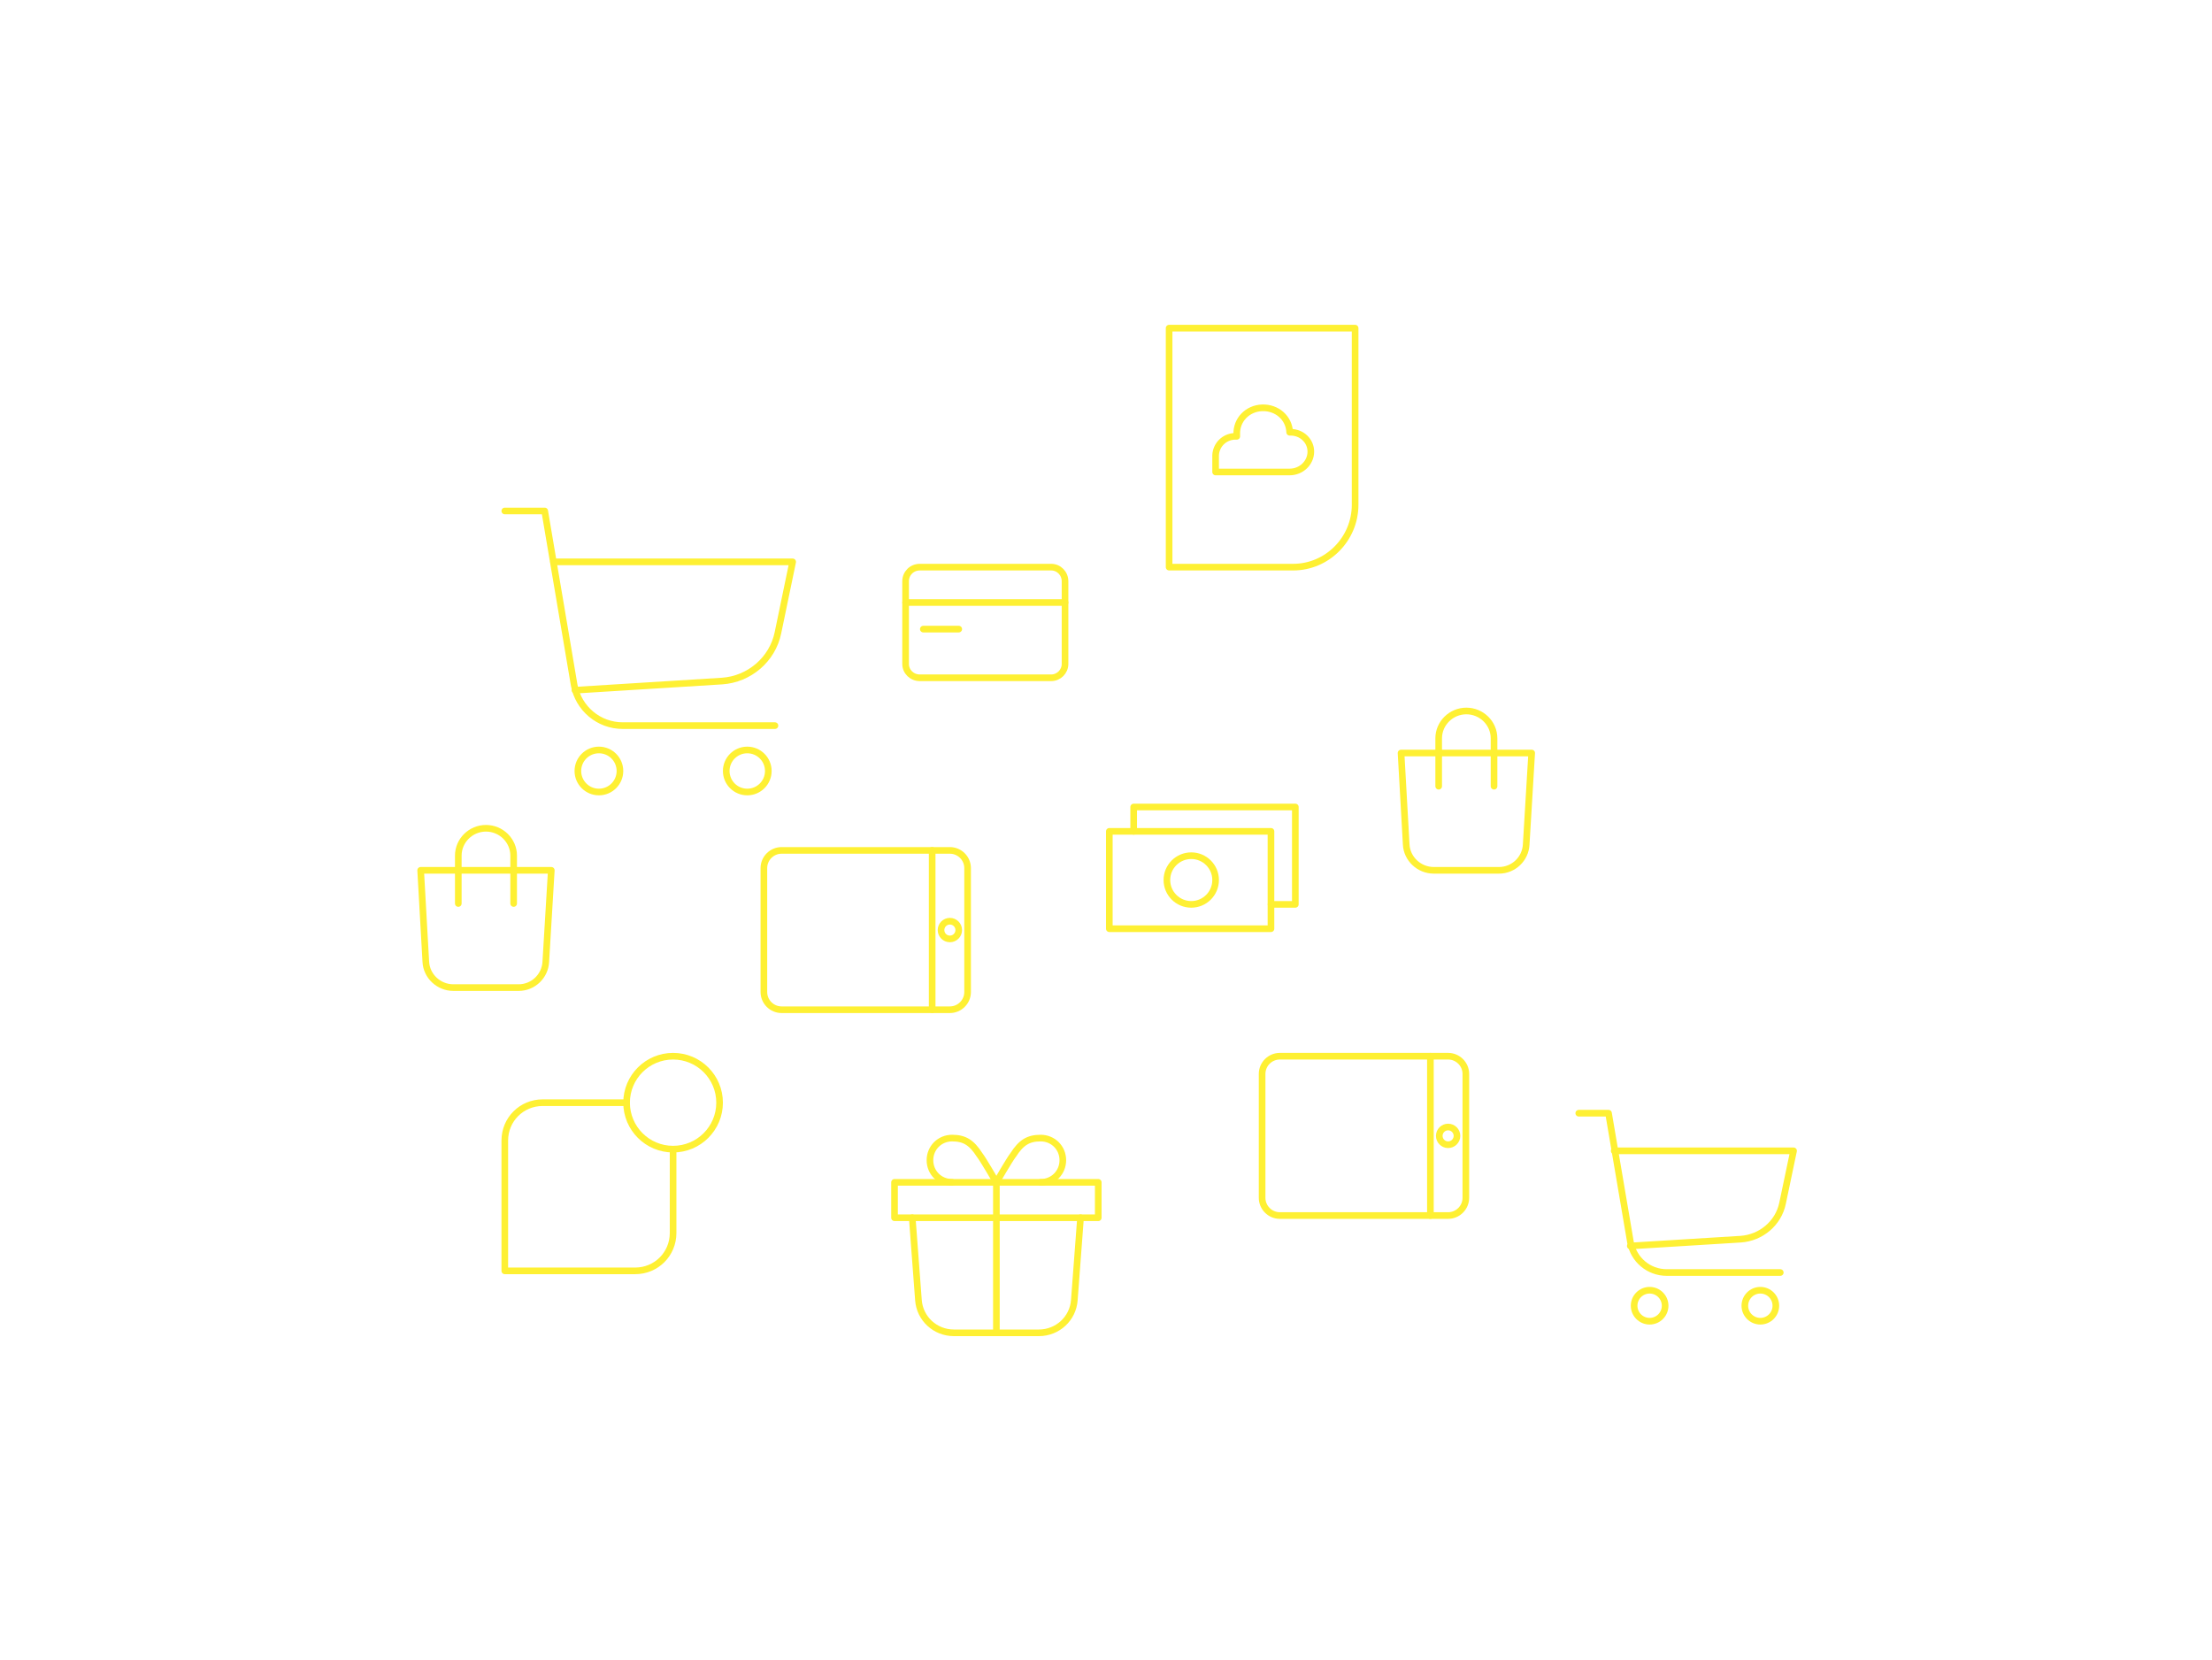
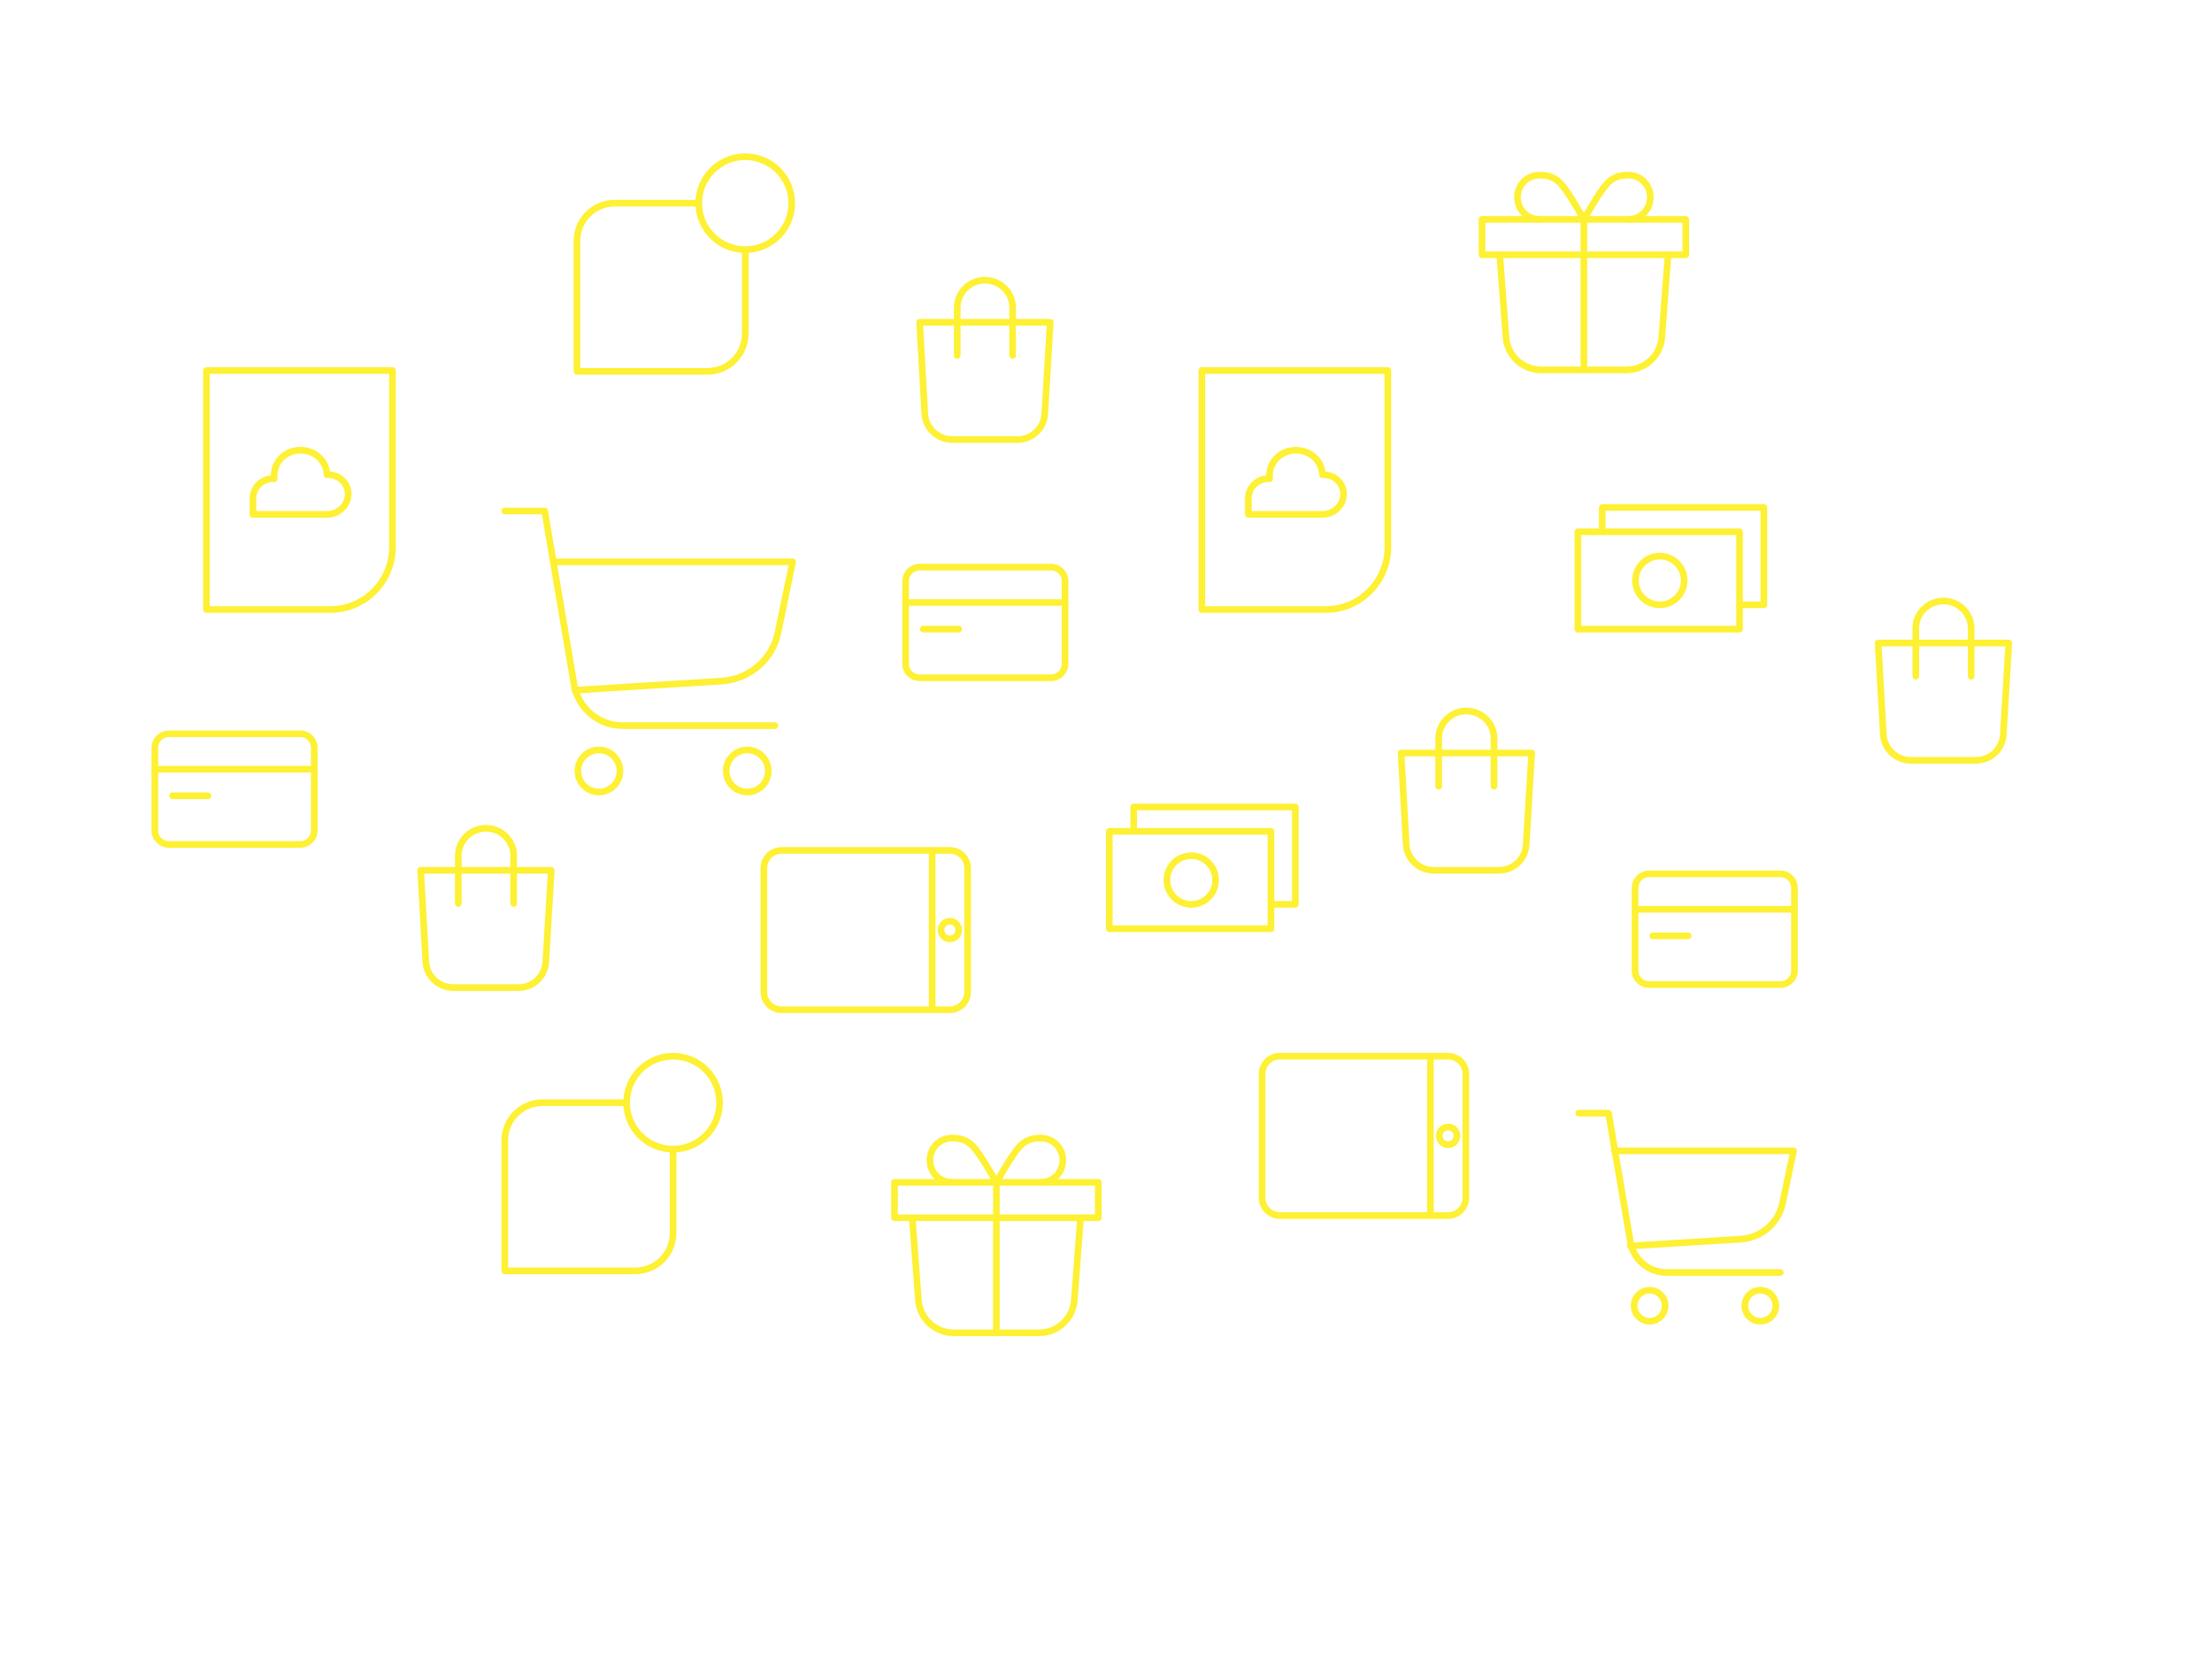
<svg xmlns="http://www.w3.org/2000/svg" width="1200px" height="900px" viewBox="0 0 1200 900" version="1.1">
  <g id="devices" stroke="none" stroke-width="1" fill="none" fill-rule="evenodd" stroke-linecap="round" stroke-linejoin="round">
-     <g id="Group-2" transform="translate(227, 178)" stroke="#FEF033" stroke-width="3.6">
-       <g id="Tablet" transform="translate(187.401, 283.304)">
+     <g id="Group-2" transform="translate(84, 85)" stroke="#FEF033" stroke-width="3.6">
+       <g id="Tablet" transform="translate(330.401, 376.304)">
        <path d="M9.61,0 L100.908,0 C106.194,0 110.519,4.322 110.519,9.604 L110.519,76.828 C110.519,82.11 106.194,86.432 100.908,86.432 L9.61,86.432 C4.325,86.432 0,82.11 0,76.828 L0,9.604 C0,4.322 4.325,0 9.61,0 Z" id="Path" />
        <ellipse id="Oval" cx="100.908" cy="43.216" rx="4.805" ry="4.802" />
        <path d="M91.298,0 L91.298,86.432" id="Path" />
      </g>
-       <g id="Tablet-Copy" transform="translate(457.6908, 394.9449)">
+       <g id="Tablet-Copy" transform="translate(600.6908, 487.9449)">
        <path d="M9.61,0 L100.908,0 C106.194,0 110.519,4.322 110.519,9.604 L110.519,76.828 C110.519,82.11 106.194,86.432 100.908,86.432 L9.61,86.432 C4.325,86.432 0,82.11 0,76.828 L0,9.604 C0,4.322 4.325,0 9.61,0 Z" id="Path" />
        <ellipse id="Oval" cx="100.908" cy="43.216" rx="4.805" ry="4.802" />
        <path d="M91.298,0 L91.298,86.432" id="Path" />
      </g>
-       <g id="Shopping-Cart" transform="translate(46.85024, 98.43612)">
+       <g id="Shopping-Cart" transform="translate(189.8502, 191.4361)">
        <path d="M146.557,117.183 L63.952,117.183 C50.962,117.183 39.97,107.868 37.639,95.226 L21.65,0.741 L0,0.741" id="Path" />
        <path d="M26.428,28.351 L156.167,28.351 L148.184,66.811 C145.19,81.399 132.548,92.008 117.911,93.003 L38.072,97.976" id="Path" />
        <ellipse id="Oval" cx="51.055" cy="141.792" rx="11.412" ry="11.404" />
        <ellipse id="Oval" cx="131.541" cy="141.792" rx="11.412" ry="11.404" />
      </g>
-       <g id="Shopping-Cart-Copy" transform="translate(629.475, 424.9559)">
+       <g id="Shopping-Cart-Copy" transform="translate(772.475, 517.9559)">
        <path d="M109.317,87.337 L47.702,87.337 C38.013,87.337 29.814,80.422 28.075,71.038 L16.149,0.905 L0,0.905" id="Path" />
        <path d="M19.221,21.312 L116.525,21.312 L110.537,49.826 C108.292,60.641 98.811,68.507 87.833,69.244 L27.953,72.931" id="Path" />
        <ellipse id="Oval" cx="38.441" cy="105.343" rx="8.409" ry="8.403" />
        <ellipse id="Oval" cx="98.506" cy="105.343" rx="8.409" ry="8.403" />
      </g>
-       <g id="Money---Alt" transform="translate(374.8019, 260.4956)">
+       <g id="Money---Alt" transform="translate(517.8019, 353.4956)">
        <rect id="Rectangle" x="0" y="12.474" width="87.694" height="52.819" />
        <polyline id="Path" points="13.214 12.474 13.214 -0.731 100.908 -0.731 100.908 52.089 87.754 52.089" />
        <ellipse id="Oval" cx="44.448" cy="38.884" rx="13.214" ry="13.205" />
      </g>
-       <g id="Gift" transform="translate(258.277, 439.3612)">
+       <g id="Money---Alt-Copy" transform="translate(772, 191)">
+         <rect id="Rectangle" x="0" y="12.474" width="87.694" height="52.819" />
+         <polyline id="Path" points="13.214 12.474 13.214 -0.731 100.908 -0.731 100.908 52.089 87.754 52.089" />
+         <ellipse id="Oval" cx="44.448" cy="38.884" rx="13.214" ry="13.205" />
+       </g>
+       <g id="Gift" transform="translate(401.277, 532.3612)">
        <rect id="Rectangle" x="0" y="24.009" width="110.519" height="19.207" />
        <path d="M100.908,43.216 L97.545,87.872 C96.824,97.956 88.415,105.639 78.324,105.639 L32.195,105.639 C22.104,105.639 13.695,97.956 12.974,87.872 L9.61,43.216" id="Path" />
        <path d="M55.259,24.009 L55.259,105.639" id="Path" />
        <path d="M31.233,24.009 C24.506,24.009 19.221,18.727 19.221,12.004 C19.221,5.282 24.506,0 31.233,0 C37.961,0 41.805,2.401 46.129,9.123 C48.052,11.524 55.259,24.009 55.259,24.009" id="Path" />
        <path d="M79.285,24.009 C86.012,24.009 91.298,18.727 91.298,12.004 C91.298,5.282 86.012,0 79.285,0 C72.558,0 68.714,2.401 64.389,9.123 C62.467,11.524 55.259,24.009 55.259,24.009" id="Path" />
      </g>
-       <g id="File---Cloud" transform="translate(407.2367, 0)">
+       <g id="Gift-Copy" transform="translate(720, 10)">
+         <rect id="Rectangle" x="0" y="24.009" width="110.519" height="19.207" />
+         <path d="M100.908,43.216 L97.545,87.872 C96.824,97.956 88.415,105.639 78.324,105.639 L32.195,105.639 C22.104,105.639 13.695,97.956 12.974,87.872 L9.61,43.216" id="Path" />
+         <path d="M55.259,24.009 L55.259,105.639" id="Path" />
+         <path d="M31.233,24.009 C24.506,24.009 19.221,18.727 19.221,12.004 C19.221,5.282 24.506,0 31.233,0 C37.961,0 41.805,2.401 46.129,9.123 C48.052,11.524 55.259,24.009 55.259,24.009" id="Path" />
+         <path d="M79.285,24.009 C86.012,24.009 91.298,18.727 91.298,12.004 C91.298,5.282 86.012,0 79.285,0 C72.558,0 68.714,2.401 64.389,9.123 C62.467,11.524 55.259,24.009 55.259,24.009" id="Path" />
+       </g>
+       <g id="File---Cloud" transform="translate(568, 116)">
        <path d="M0,0 L100.908,0 L100.908,0 L100.908,95.826 C100.908,114.428 85.772,129.648 67.272,129.648 L0,129.648 L0,129.648 L0,0 L0,0 Z" id="Path" />
        <path d="M65.403,56.484 L65.403,56.484 C65.116,48.75 58.516,42.949 50.481,43.225 C42.446,43.502 36.419,49.855 36.706,57.589 L36.706,57.589 L36.706,58.693 L35.558,58.693 C29.819,58.97 25.514,63.389 25.227,68.913 L25.227,78.029 L65.403,78.029 C71.717,78.029 76.882,73.057 76.882,66.98 C76.882,61.179 72.004,56.484 65.977,56.484 C65.69,56.484 65.69,56.484 65.403,56.484 Z" id="Cloud" />
      </g>
-       <g id="Credit-Card" transform="translate(264.2834, 129.5954)">
+       <g id="File---Cloud-Copy" transform="translate(28, 116)">
+         <path d="M0,0 L100.908,0 L100.908,0 L100.908,95.826 C100.908,114.428 85.772,129.648 67.272,129.648 L0,129.648 L0,129.648 L0,0 L0,0 Z" id="Path" />
+         <path d="M65.403,56.484 L65.403,56.484 C65.116,48.75 58.516,42.949 50.481,43.225 C42.446,43.502 36.419,49.855 36.706,57.589 L36.706,57.589 L36.706,58.693 L35.558,58.693 C29.819,58.97 25.514,63.389 25.227,68.913 L25.227,78.029 L65.403,78.029 C71.717,78.029 76.882,73.057 76.882,66.98 C76.882,61.179 72.004,56.484 65.977,56.484 C65.69,56.484 65.69,56.484 65.403,56.484 Z" id="Cloud" />
+       </g>
+       <g id="Credit-Card" transform="translate(407.2834, 222.5954)">
        <path d="M7.709,0.052 L78.972,0.052 C83.108,0.052 86.493,3.428 86.493,7.743 L86.493,52.571 C86.493,56.698 83.108,60.074 78.972,60.074 L7.709,60.074 C3.384,60.074 0,56.698 0,52.571 L0,7.743 C0,3.428 3.384,0.052 7.709,0.052 Z" id="Path" />
        <path d="M0,19.259 L86.493,19.259" id="Path" />
        <path d="M9.61,33.665 L28.831,33.665" id="Path" />
      </g>
-       <g id="Notification" transform="translate(46.85024, 394.9449)">
+       <g id="Credit-Card-Copy" transform="translate(803, 389)">
+         <path d="M7.709,0.052 L78.972,0.052 C83.108,0.052 86.493,3.428 86.493,7.743 L86.493,52.571 C86.493,56.698 83.108,60.074 78.972,60.074 L7.709,60.074 C3.384,60.074 0,56.698 0,52.571 L0,7.743 C0,3.428 3.384,0.052 7.709,0.052 Z" id="Path" />
+         <path d="M0,19.259 L86.493,19.259" id="Path" />
+         <path d="M9.61,33.665 L28.831,33.665" id="Path" />
+       </g>
+       <g id="Credit-Card-Copy-2" transform="translate(0, 313)">
+         <path d="M7.709,0.052 L78.972,0.052 C83.108,0.052 86.493,3.428 86.493,7.743 L86.493,52.571 C86.493,56.698 83.108,60.074 78.972,60.074 L7.709,60.074 C3.384,60.074 0,56.698 0,52.571 L0,7.743 C0,3.428 3.384,0.052 7.709,0.052 Z" id="Path" />
+         <path d="M0,19.259 L86.493,19.259" id="Path" />
+         <path d="M9.61,33.665 L28.831,33.665" id="Path" />
+       </g>
+       <g id="Notification" transform="translate(189.8502, 487.9449)">
        <path d="M91.298,50.552 L91.298,95.915 C91.298,107.319 82.168,116.443 70.756,116.443 L0,116.443 L0,45.737 C0,34.333 9.13,25.209 20.542,25.209 L20.542,25.209 L65.937,25.209" id="Path" />
        <ellipse id="Oval" cx="91.298" cy="25.209" rx="25.227" ry="25.209" />
      </g>
-       <g id="Shopping-Bag" transform="translate(0.31338, 271.2996)">
+       <g id="Notification-Copy" transform="translate(229, 0)">
+         <path d="M91.298,50.552 L91.298,95.915 C91.298,107.319 82.168,116.443 70.756,116.443 L0,116.443 L0,45.737 C0,34.333 9.13,25.209 20.542,25.209 L20.542,25.209 L65.937,25.209" id="Path" />
+         <ellipse id="Oval" cx="91.298" cy="25.209" rx="25.227" ry="25.209" />
+       </g>
+       <g id="Shopping-Bag" transform="translate(143.3134, 364.2996)">
        <path d="M54.045,86.432 L18.607,86.432 C10.773,86.432 4.059,80.257 3.686,72.397 L0.888,22.808 L71.764,22.808 L68.78,72.397 C68.407,80.257 61.879,86.432 54.045,86.432 Z" id="Path" />
        <path d="M21.31,40.815 L21.31,14.842 C21.31,6.679 28.067,0 36.326,0 L36.326,0 C44.585,0 51.342,6.679 51.342,14.842 L51.342,40.815" id="Path" />
      </g>
-       <g id="Shopping-Bag-Copy" transform="translate(532.1707, 207.6762)">
+       <g id="Shopping-Bag-Copy-3" transform="translate(934, 241)">
+         <path d="M54.045,86.432 L18.607,86.432 C10.773,86.432 4.059,80.257 3.686,72.397 L0.888,22.808 L71.764,22.808 L68.78,72.397 C68.407,80.257 61.879,86.432 54.045,86.432 Z" id="Path" />
+         <path d="M21.31,40.815 L21.31,14.842 C21.31,6.679 28.067,0 36.326,0 L36.326,0 C44.585,0 51.342,6.679 51.342,14.842 L51.342,40.815" id="Path" />
+       </g>
+       <g id="Shopping-Bag-Copy-2" transform="translate(414, 67)">
+         <path d="M54.045,86.432 L18.607,86.432 C10.773,86.432 4.059,80.257 3.686,72.397 L0.888,22.808 L71.764,22.808 L68.78,72.397 C68.407,80.257 61.879,86.432 54.045,86.432 Z" id="Path" />
+         <path d="M21.31,40.815 L21.31,14.842 C21.31,6.679 28.067,0 36.326,0 L36.326,0 C44.585,0 51.342,6.679 51.342,14.842 L51.342,40.815" id="Path" />
+       </g>
+       <g id="Shopping-Bag-Copy" transform="translate(675.1707, 300.6762)">
        <path d="M54.045,86.432 L18.607,86.432 C10.773,86.432 4.059,80.257 3.686,72.397 L0.888,22.808 L71.764,22.808 L68.78,72.397 C68.407,80.257 61.879,86.432 54.045,86.432 Z" id="Path" />
        <path d="M21.31,40.815 L21.31,14.842 C21.31,6.679 28.067,0 36.326,0 L36.326,0 C44.585,0 51.342,6.679 51.342,14.842 L51.342,40.815" id="Path" />
      </g>
    </g>
  </g>
</svg>
